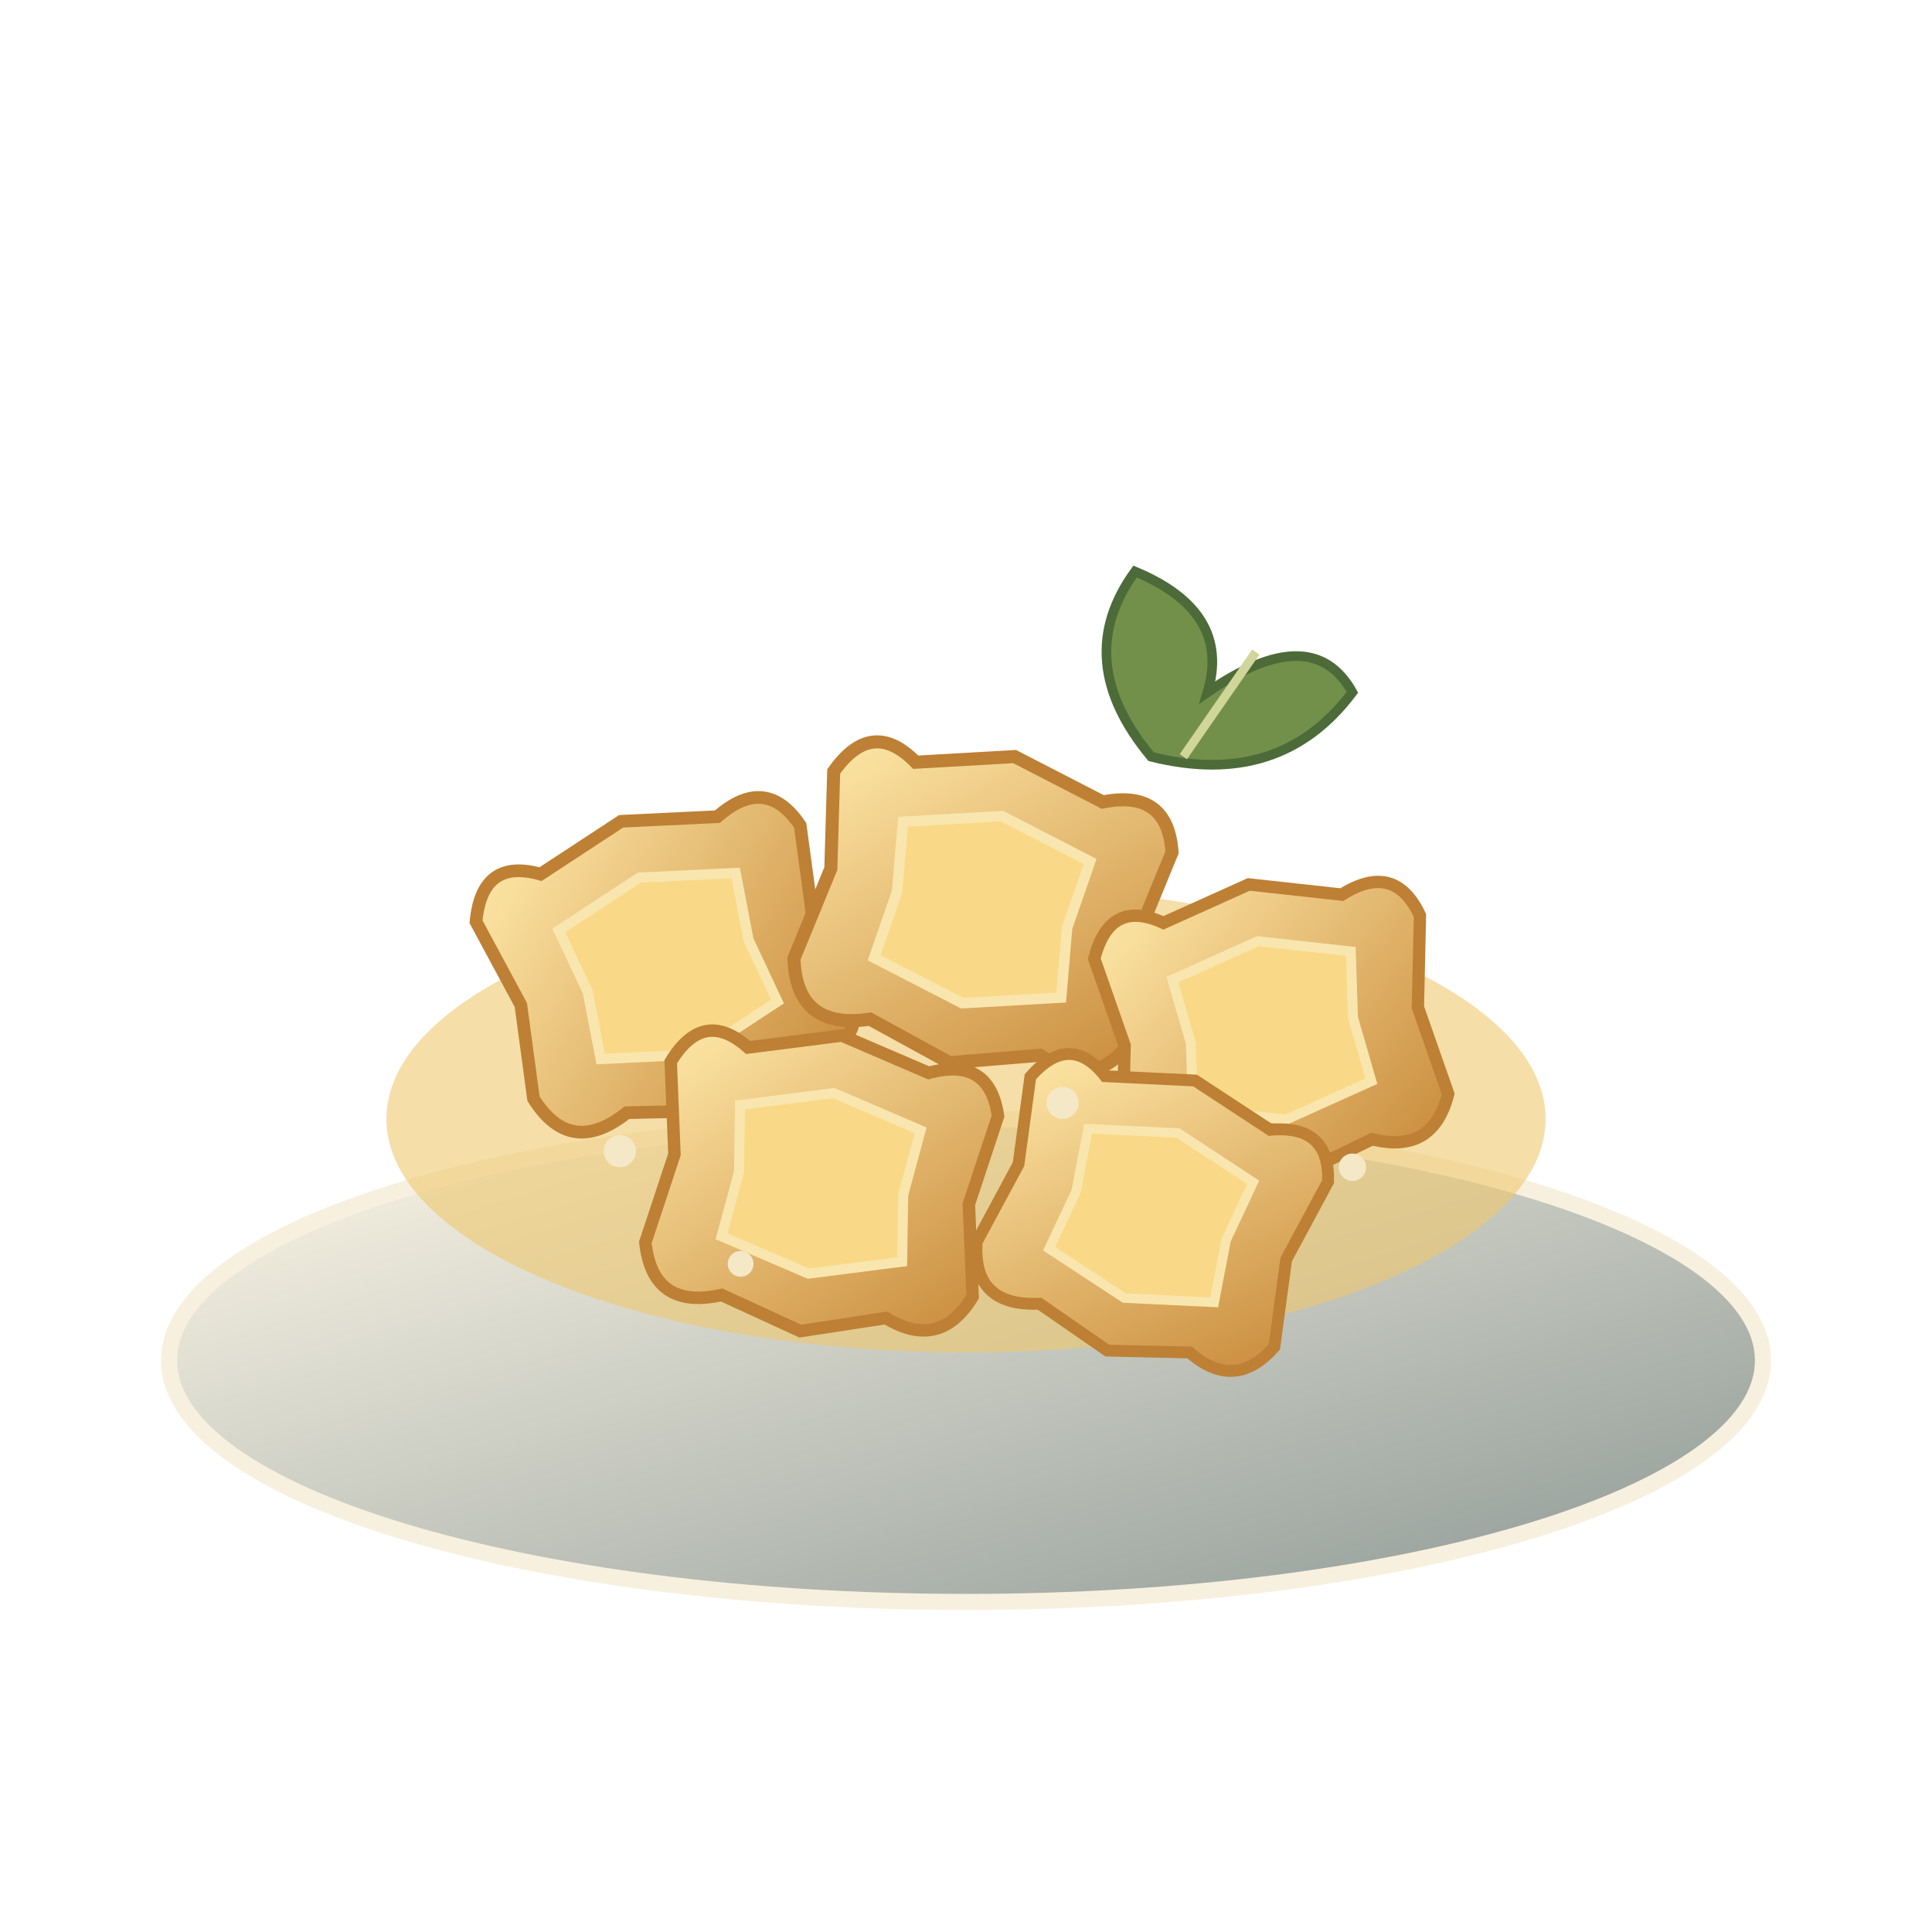
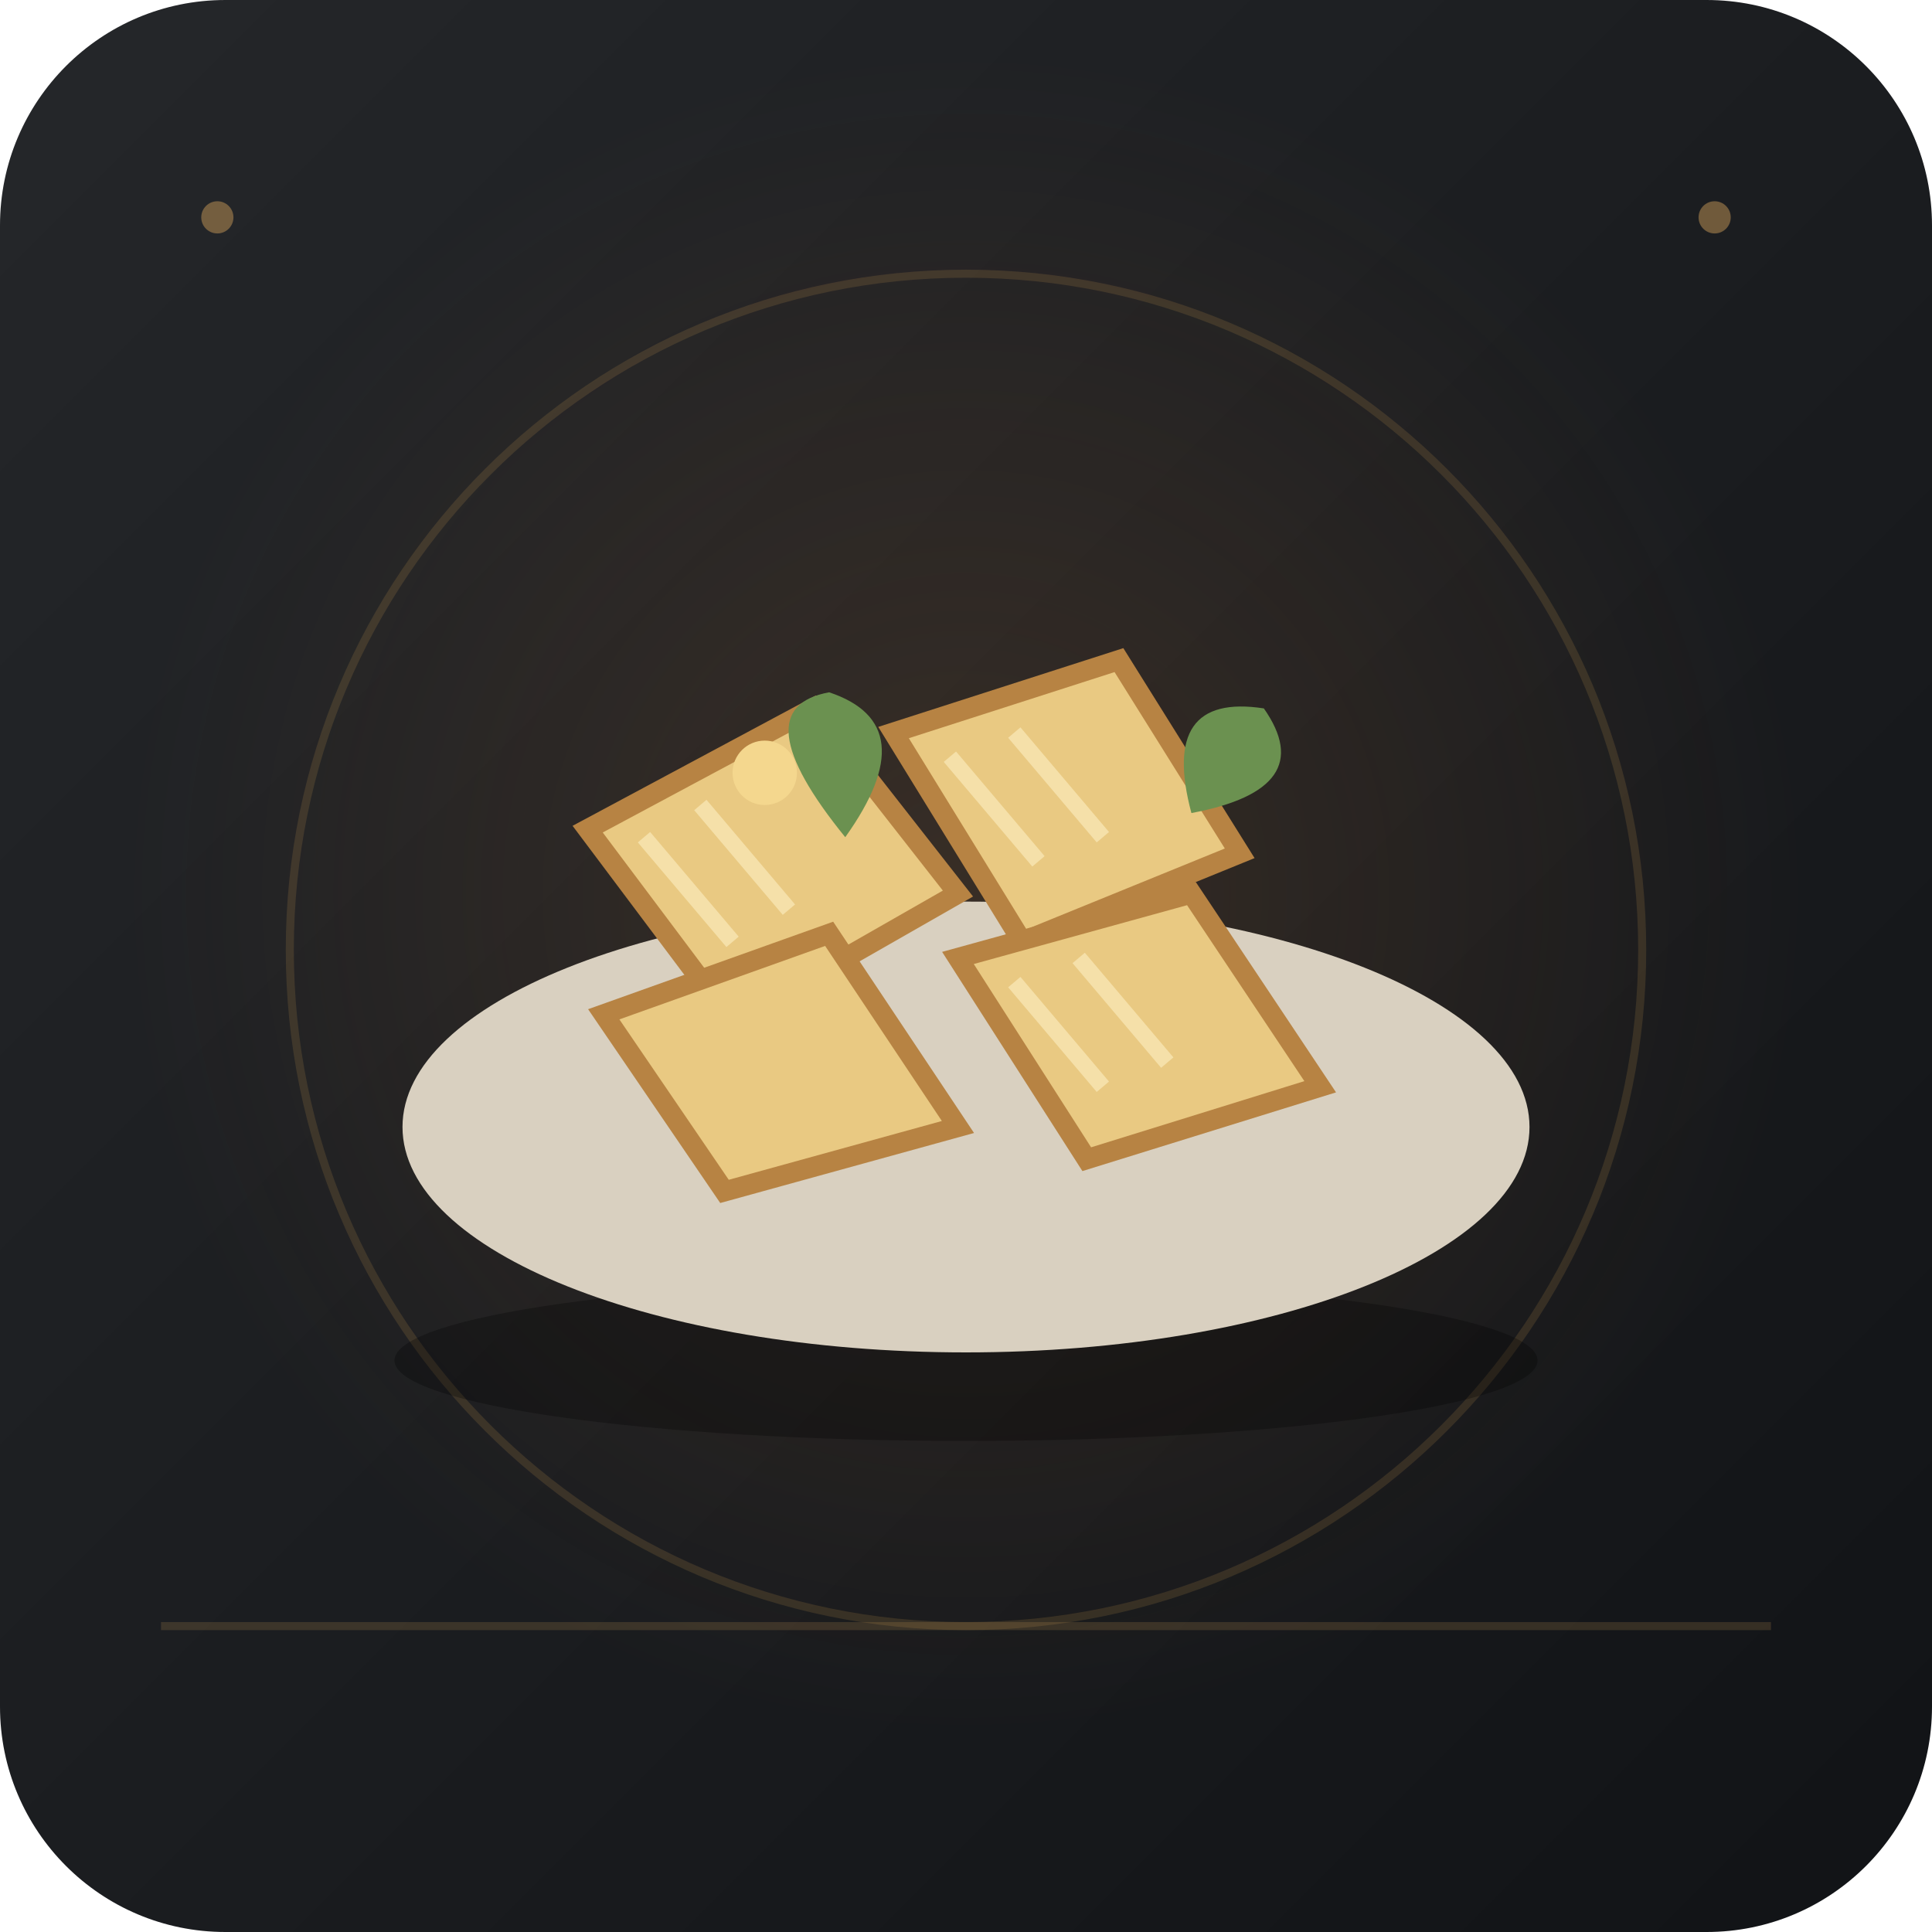
- <svg xmlns="http://www.w3.org/2000/svg" width="240" height="240" viewBox="0 0 240 240" role="img" aria-labelledby="svg-title svg-desc">
+ <svg xmlns="http://www.w3.org/2000/svg" width="1024" height="1024" viewBox="0 0 240 240" role="img" aria-labelledby="title-ravioli-ricotta-spinaci desc">
  <defs>
-     <linearGradient id="plate" x2="1" y2="1">
-       <stop stop-color="#fff9e9" />
-       <stop offset="1" stop-color="#8d9895" />
+     <linearGradient id="bg" x1="0" y1="0" x2="1" y2="1">
+       <stop stop-color="#25272a" />
+       <stop offset="1" stop-color="#111316" />
    </linearGradient>
-     <linearGradient id="pasta" x2="1" y2="1">
-       <stop stop-color="#ffe9a9" />
-       <stop offset="1" stop-color="#c88939" />
+     <radialGradient id="glow">
+       <stop stop-color="#b8753c" stop-opacity=".18" />
+       <stop offset="1" stop-color="#b8753c" stop-opacity="0" />
+     </radialGradient>
+     <linearGradient id="plate" x1="0" y1="0" x2="0.9" y2="1">
+       <stop stop-color="#f2eee4" />
+       <stop offset=".55" stop-color="#d5cec1" />
+       <stop offset="1" stop-color="#aaa293" />
    </linearGradient>
-     <g id="pillow">
-       <path d="M-20-12q3-7 9-3l11-3 11 3q7-3 9 4l-2 11 2 11q-3 7-10 4L0 18l-10-3q-8 3-10-5l2-11Z" fill="url(#pasta)" stroke="#bd8034" stroke-width="1.5" />
-       <path d="M-11-8 0-11 11-8 10 0 11 8 0 11-11 8-10 0Z" fill="#f9d987" stroke="#f9e6ae" stroke-width="1.2" />
+     <linearGradient id="bread" x1="0" y1="0" x2="0.3" y2="1">
+       <stop stop-color="#e8bd78" />
+       <stop offset="1" stop-color="#bd773c" />
+     </linearGradient>
+     <linearGradient id="bun" x1="0" y1="0" x2="0.2" y2="1">
+       <stop stop-color="#efc77e" />
+       <stop offset="1" stop-color="#b96d32" />
+     </linearGradient>
+     <linearGradient id="crust" x1="0" y1="0" x2="0.7" y2="1">
+       <stop stop-color="#f4cf84" />
+       <stop offset="1" stop-color="#bd7739" />
+     </linearGradient>
+     <linearGradient id="pasta" x1="0" y1="0" x2="1" y2="1">
+       <stop stop-color="#f1d49a" />
+       <stop offset="1" stop-color="#c18a4a" />
+     </linearGradient>
+     <linearGradient id="glass" x1="0" y1="0" x2="1" y2="0">
+       <stop stop-color="#b9d8d1" stop-opacity=".5" />
+       <stop offset=".5" stop-color="#edf4dc" stop-opacity=".18" />
+       <stop offset="1" stop-color="#7caaa0" stop-opacity=".45" />
+     </linearGradient>
+     <linearGradient id="salmon" x1="0" y1="0" x2="1" y2="1">
+       <stop stop-color="#ffb17e" />
+       <stop offset="1" stop-color="#d65c49" />
+     </linearGradient>
+     <linearGradient id="steak" x1="0" y1="0" x2="1" y2="1">
+       <stop stop-color="#9a5540" />
+       <stop offset="1" stop-color="#4d2a24" />
+     </linearGradient>
+     <linearGradient id="dough" x1="0" y1="0" x2="1" y2="1">
+       <stop stop-color="#f3d79c" />
+       <stop offset="1" stop-color="#c38b4b" />
+     </linearGradient>
+   </defs>
+   <rect width="240" height="240" rx="28" fill="url(#bg)" />
+   <circle cx="120" cy="111" r="104" fill="url(#glow)" />
+   <circle cx="120" cy="118" r="84" fill="none" stroke="#f0b65a" stroke-opacity=".14" stroke-width="1" />
+   <ellipse cx="120" cy="169" rx="71" ry="10" fill="#000" opacity=".28" />
+   <g>
+     <ellipse cx="120" cy="140" rx="70" ry="28" fill="#d9d0c0" />
+     <g fill="#e9c982" stroke="#b78343" stroke-width="2.5">
+       <path d="M73 103 L101 88 L119 111 L91 127Z" />
+       <path d="M111 91 L139 82 L154 106 L127 117Z" />
+       <path d="M119 119 L148 111 L164 135 L135 144Z" />
+       <path d="M75 126 L103 116 L119 140 L90 148Z" />
    </g>
-   </defs>
-   <ellipse cx="120" cy="169" rx="99" ry="30" fill="url(#plate)" stroke="#f8f0df" stroke-width="2" />
-   <ellipse cx="120" cy="139" rx="72" ry="29" fill="#efc86e" opacity=".6" />
-   <use href="#pillow" transform="translate(83 120) rotate(-18) scale(1.05)" />
-   <use href="#pillow" transform="translate(122 113) rotate(12) scale(1.08)" />
-   <use href="#pillow" transform="translate(158 128) rotate(-9) scale(1.02)" />
-   <use href="#pillow" transform="translate(102 147) rotate(8) scale(1.03)" />
-   <use href="#pillow" transform="translate(143 151) rotate(18) scale(.98)" />
-   <g fill="#f4e8c7">
-     <circle cx="77" cy="143" r="2" />
-     <circle cx="92" cy="157" r="1.6" />
-     <circle cx="132" cy="137" r="2" />
-     <circle cx="168" cy="145" r="1.7" />
+     <g stroke="#f8e6b3" stroke-width="2" opacity=".8">
+       <path d="M80 104 l11 13 M87 100 l11 13 M118 94 l11 13 M126 91 l11 13 M126 122 l11 13 M134 119 l11 13" />
+     </g>
+     <g fill="#6b9150">
+       <path d="M105 104 q-13 -16 -2 -18 q12 4 2 18Z" />
+       <path d="M148 101 q-4 -15 9 -13 q7 10 -9 13Z" />
+     </g>
+     <circle cx="95" cy="96" r="4" fill="#f4d78e" />
  </g>
-   <path d="M143 94q-10-12-2-23 12 5 9 15 13-9 18 0-9 12-25 8Z" fill="#73904a" stroke="#4c6b39" stroke-width="1.2" />
-   <path d="M147 94l9-13" stroke="#d0d59a" stroke-width="1.1" />
+   <path d="M20 202 H220" stroke="#d7a35b" stroke-opacity=".18" stroke-width="1" />
+   <circle cx="27" cy="27" r="2" fill="#d7a35b" opacity=".45" />
+   <circle cx="213" cy="27" r="2" fill="#d7a35b" opacity=".45" />
</svg>
